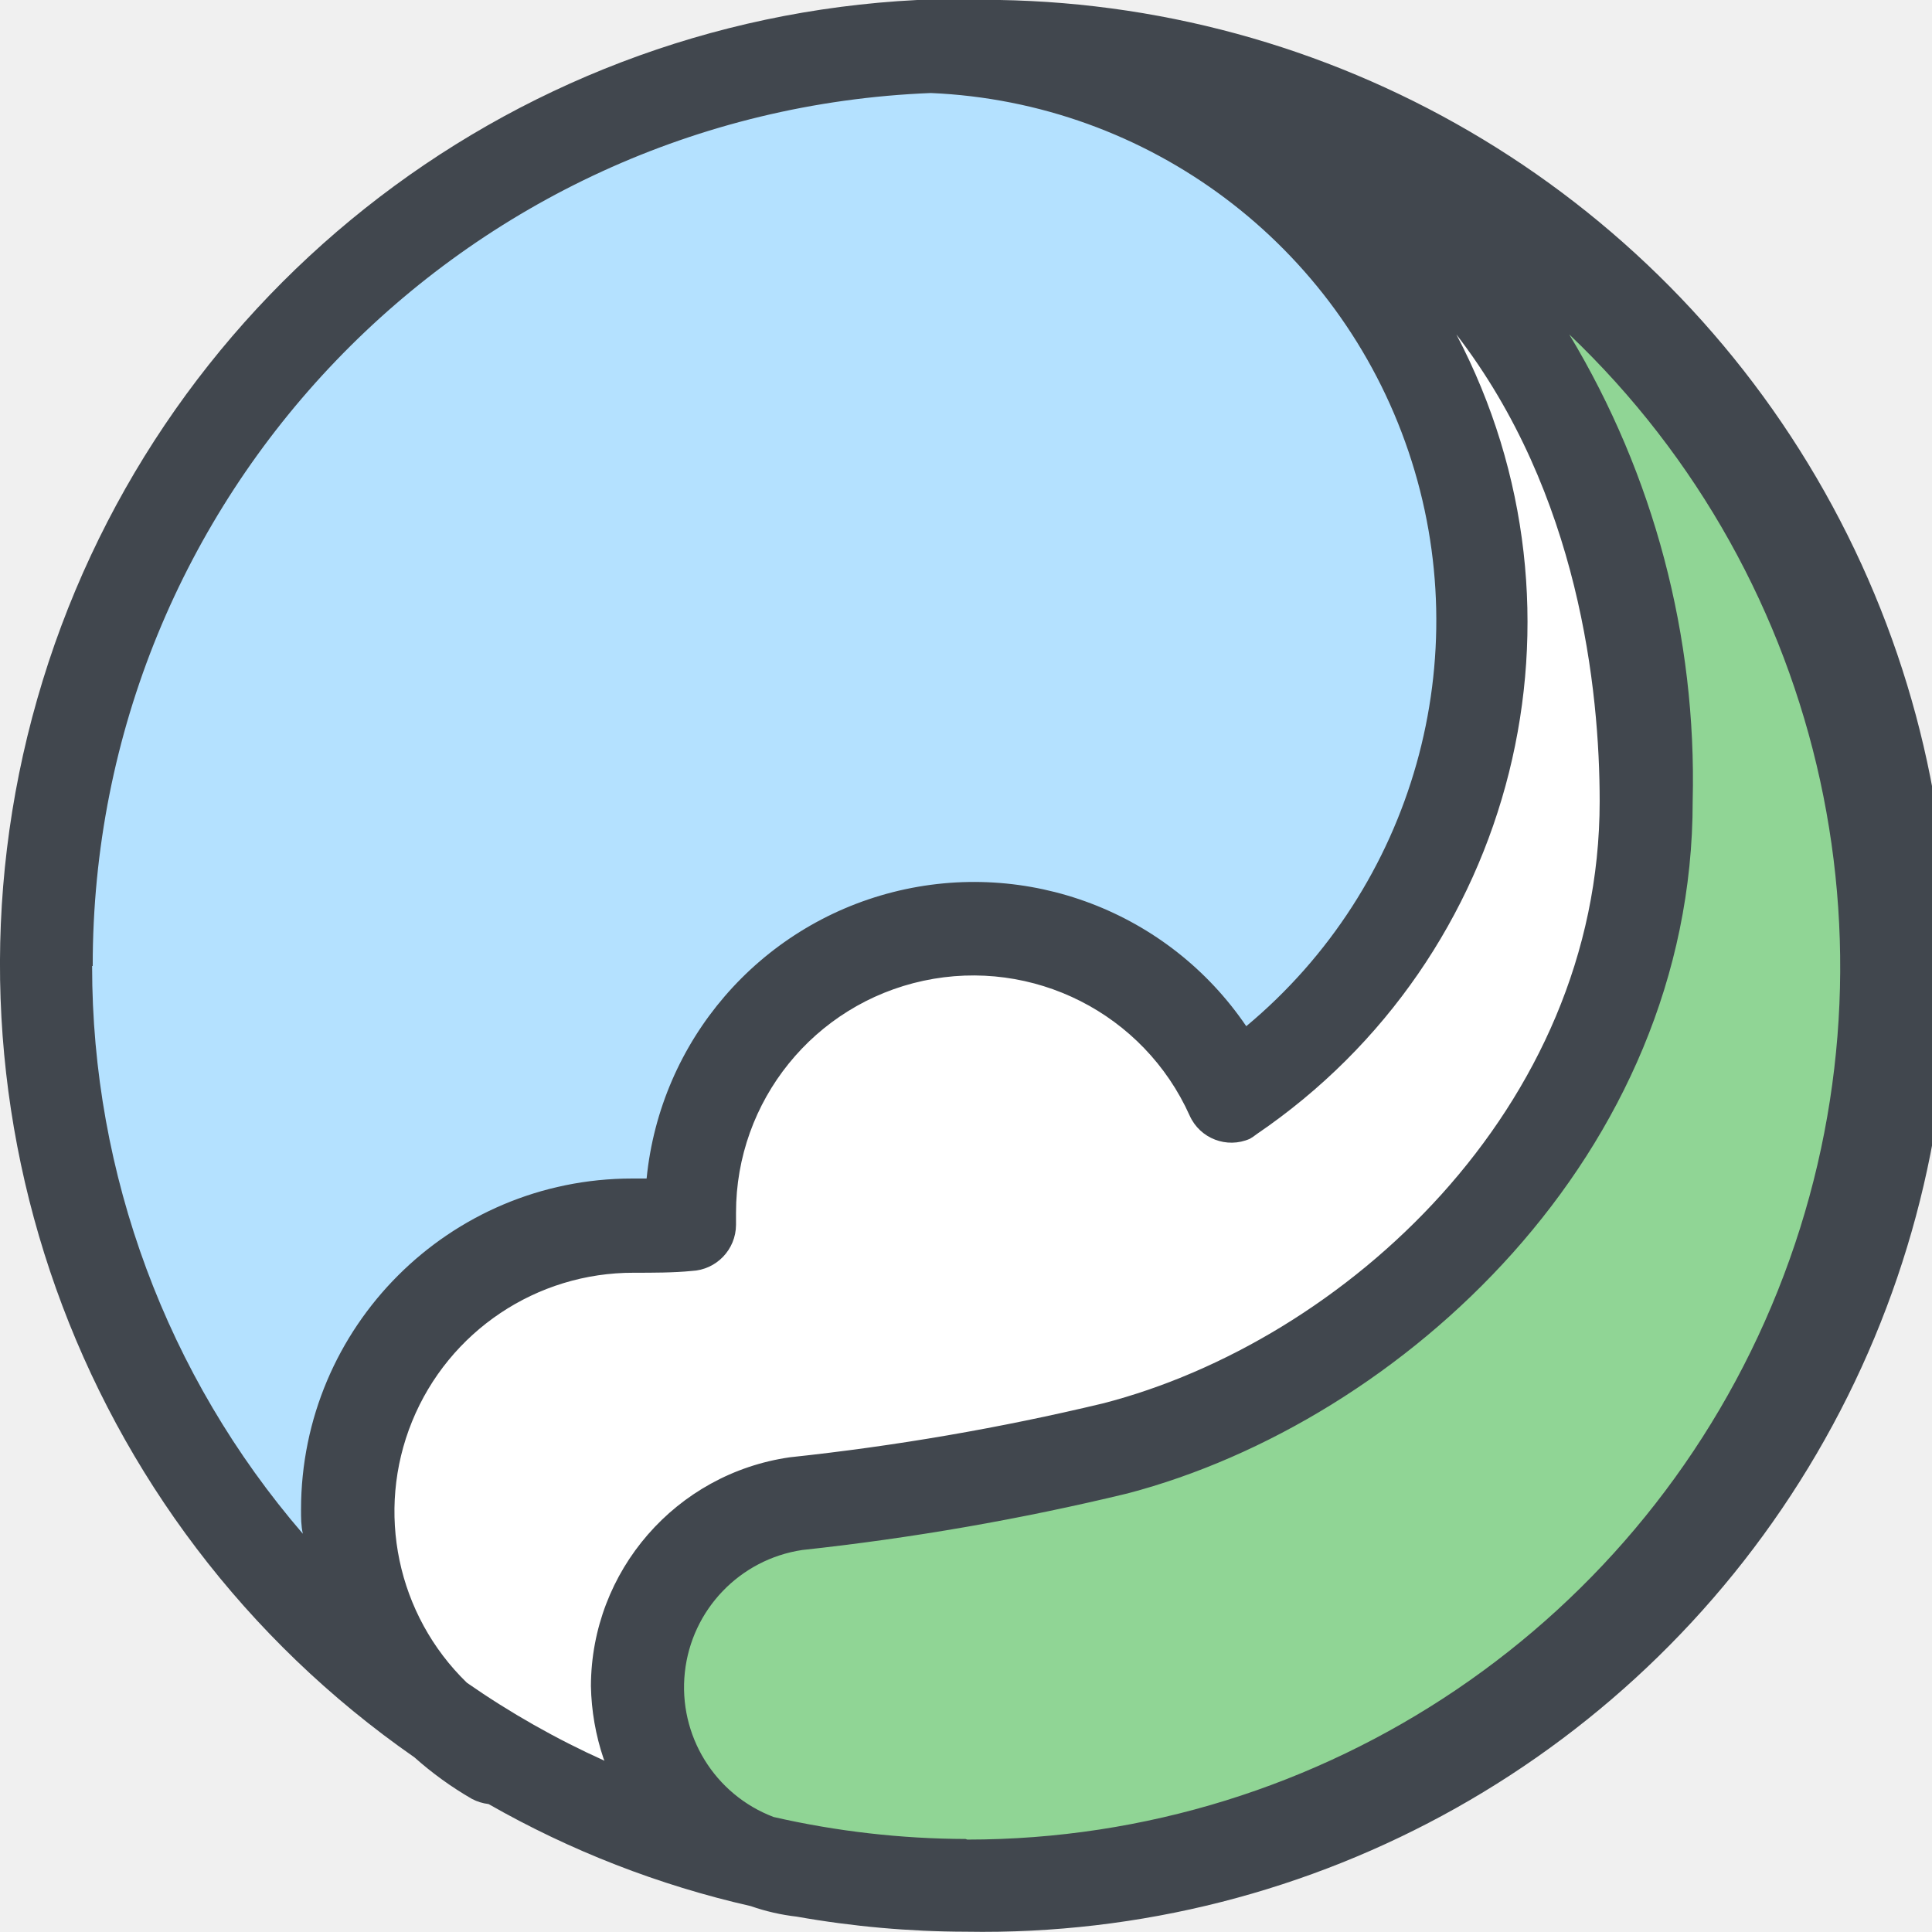
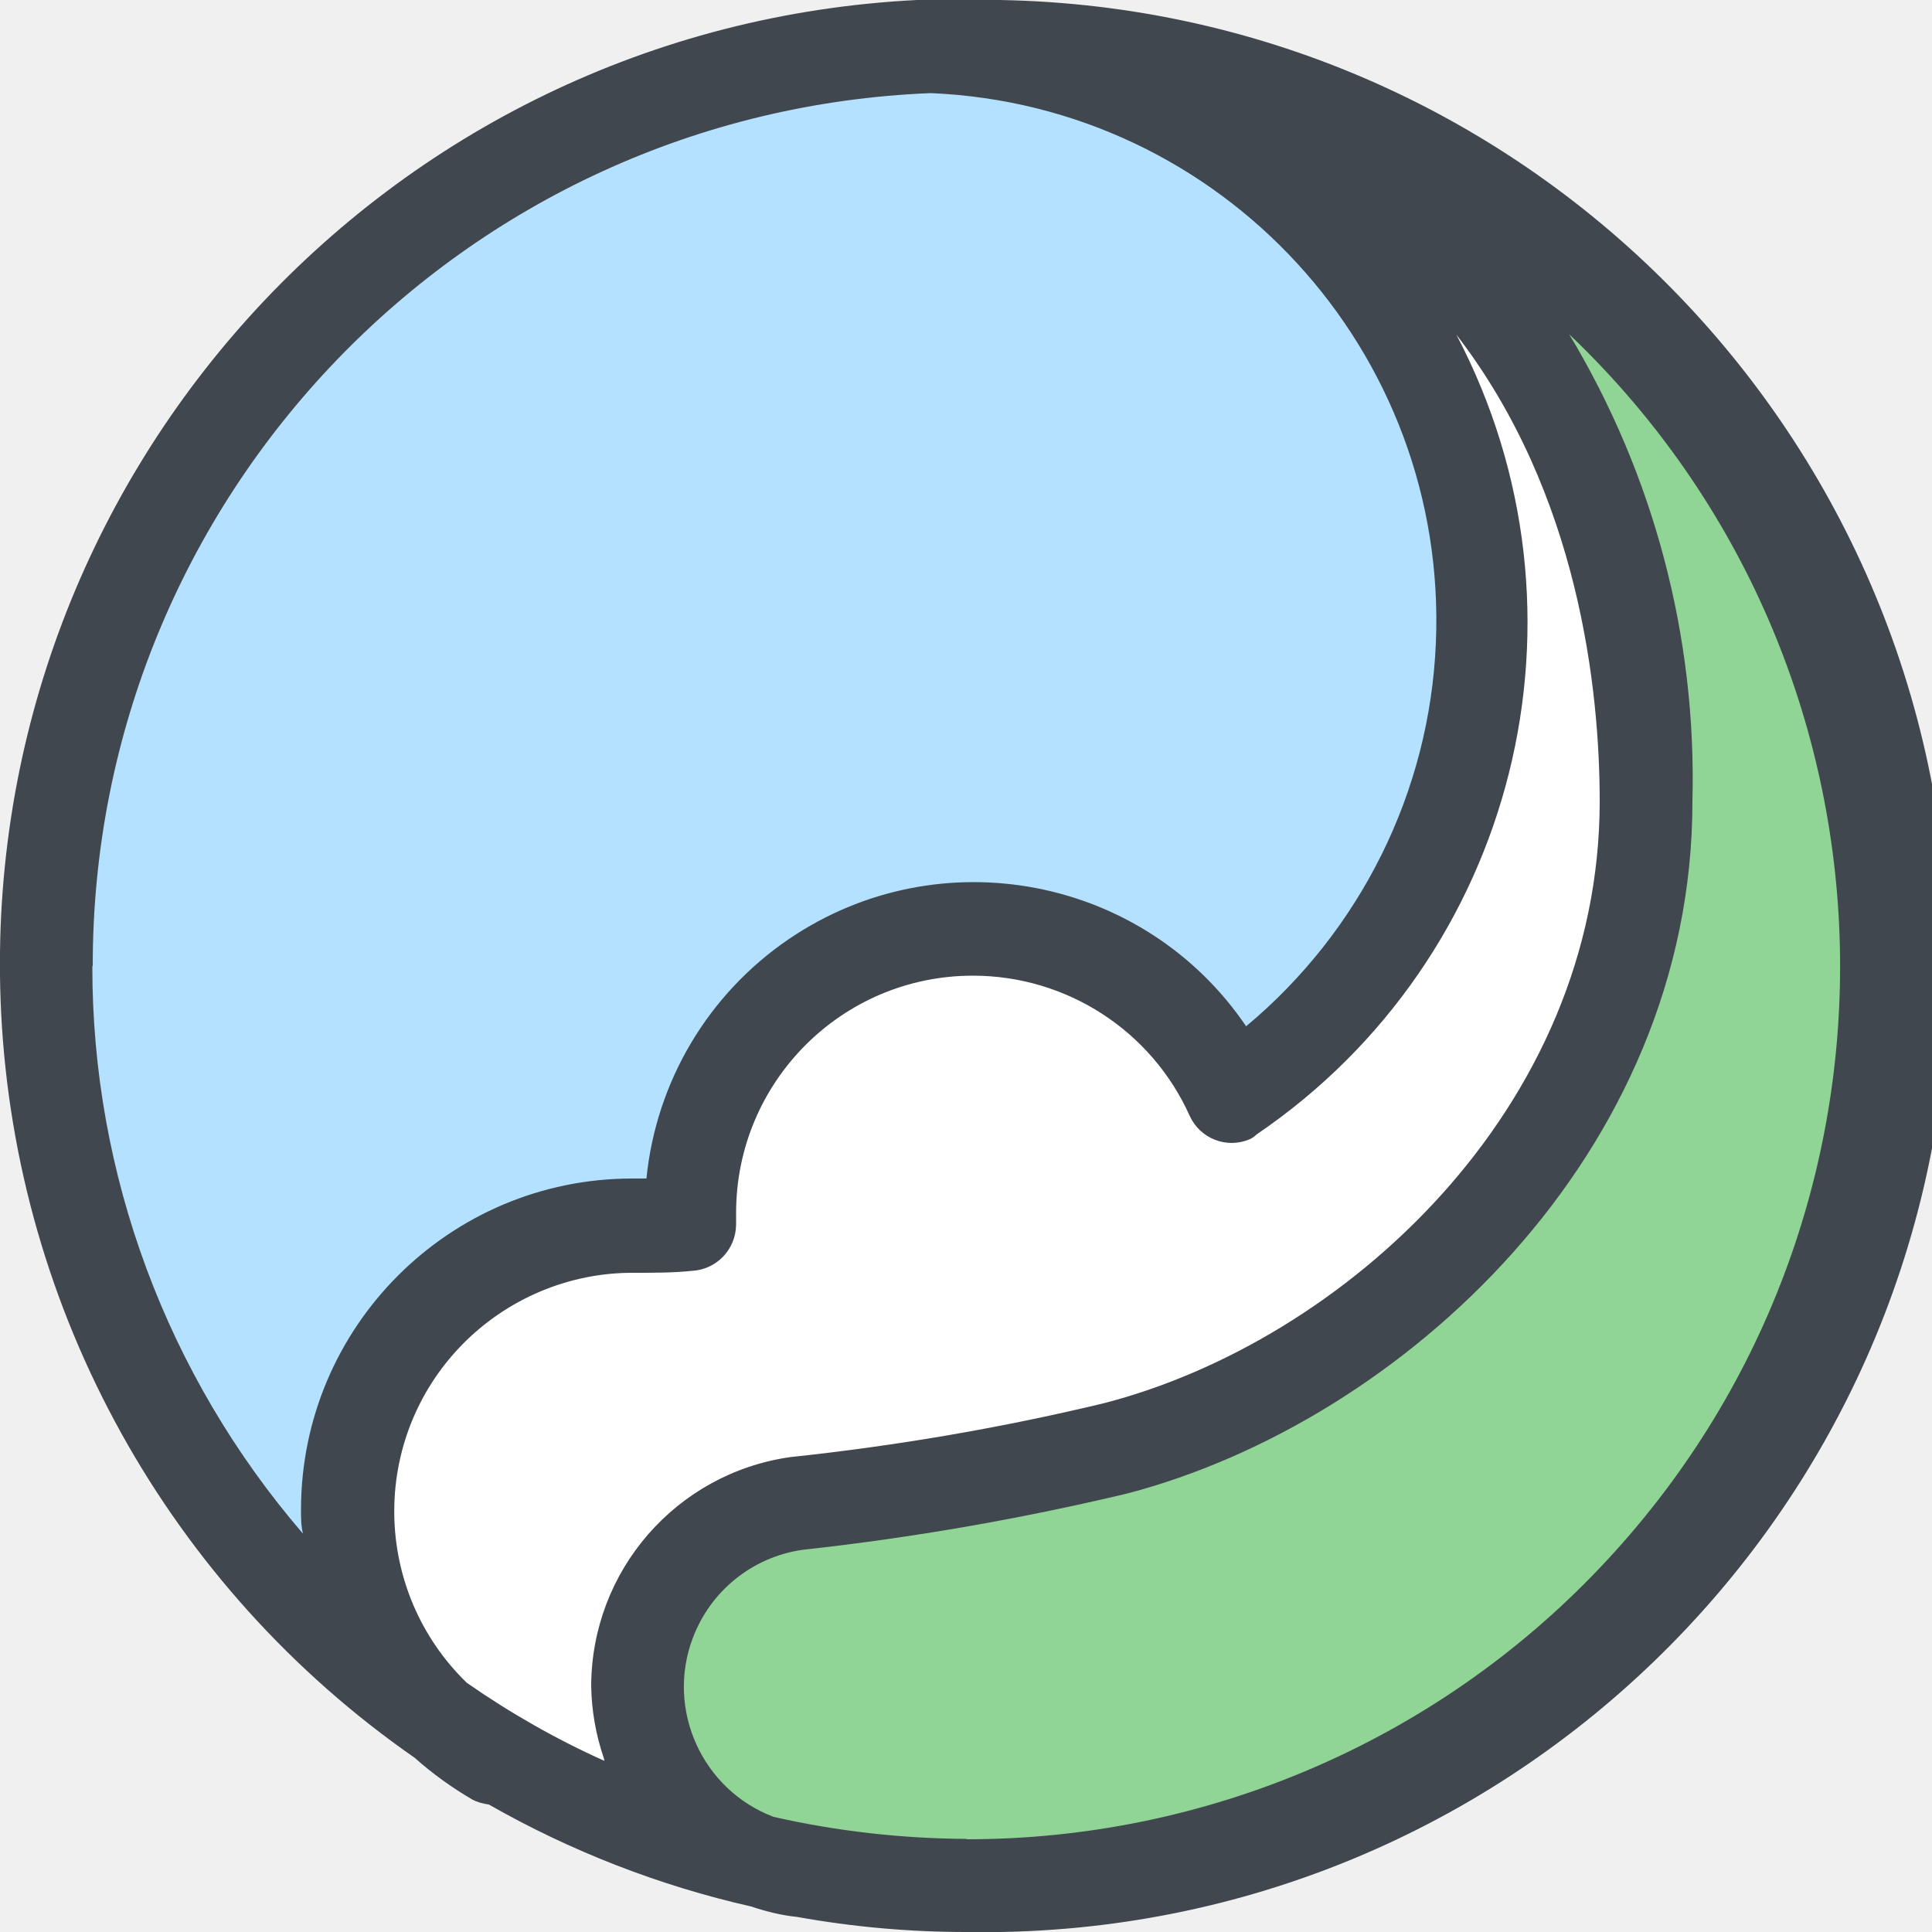
- <svg xmlns="http://www.w3.org/2000/svg" width="500px" height="500px" viewBox="0 0 64.18 64.18">
-   <defs>
-     <style>.cls-1,.cls-2,.cls-3,.cls-4,.cls-5{fill-rule:evenodd;}.cls-2{fill:#b4e1ff;}.cls-3{fill:#90d595;}.cls-4{fill:#fff;}.cls-5{fill:#41474e;}</style>
-   </defs>
-   <g id="Layer_2" data-name="Layer 2">
-     <g id="Layer_1-2" data-name="Layer 1">
-       <g id="logo-perlin_svg_Group" data-name="logo-perlin svg  Group">
-         <path id="logo-perlin_svg_Shape" data-name="logo-perlin svg  Shape" class="cls-1" d="M30.44,1.56l0,1.38a5.81,5.81,0,0,0,1.35-.77c-.46,0-.92-.61-1.38-.61Z" />
-         <path id="logo-perlin_svg_Shape-2" data-name="logo-perlin svg  Shape" class="cls-2" d="M32.07,1.66c-.49,0-1-.08-1.47-.09h-.15A30.56,30.56,0,0,0,14.68,57.2a9.4,9.4,0,0,1-3.09-7,9.52,9.52,0,0,1,9.46-9.46l1.89-.06v-.41a9.39,9.39,0,0,1,6.47-8.93,9.18,9.18,0,0,1,2.93-.47,9.4,9.4,0,0,1,8.58,5.54h0A19.1,19.1,0,0,0,32.07,1.66Z" />
-         <path id="logo-perlin_svg_Shape-3" data-name="logo-perlin svg  Shape" class="cls-3" d="M33.07,1.56c16.52,2,21.63,14.13,21.64,25.08,0,11.2-9.41,19.37-17.64,21.53a75.73,75.73,0,0,1-9.32,1.68L26.5,50a5.78,5.78,0,0,0-.88.19,6.14,6.14,0,0,0-3.95,3.56,6.05,6.05,0,0,0-.46,2.33,6.15,6.15,0,0,0,4.12,5.81c.43.1.87.18,1.32.27a31.33,31.33,0,0,0,5.43.48,30.55,30.55,0,0,0,1-61.08Z" />
-         <path id="logo-perlin_svg_Shape-4" data-name="logo-perlin svg  Shape" class="cls-4" d="M33.07,1.56c-.33,0-.65,0-1,0h0c-.49,0-1,0-1.47,0,.5,0,1,.05,1.47.1a19.09,19.09,0,0,1,8.85,34.77h0a9.4,9.4,0,0,0-18,3.86v.4l-1.9.07A9.45,9.45,0,0,0,14.68,57.2c.6.42,1.21.8,1.84,1.18a29.85,29.85,0,0,0,8.81,3.5,6.14,6.14,0,0,1-4.12-5.8,6.06,6.06,0,0,1,.46-2.34,6.19,6.19,0,0,1,3.95-3.56A7.31,7.31,0,0,1,26.5,50l1.25-.14a78,78,0,0,0,9.32-1.69C45.3,46,54.72,37.84,54.71,26.64c0-11-5.12-23.12-21.64-25.08Z" />
-         <path id="logo-perlin_svg_Polygon" data-name="logo-perlin svg  Polygon" class="cls-1" d="M42,37.53h0l-1.1-1.1Z" />
-       </g>
-       <path id="logo-perlin_svg_Shape-5" data-name="logo-perlin svg  Shape" class="cls-5" d="M32.08,0c-.52,0-1,0-1.55,0h-.06a32.08,32.08,0,0,0-16.7,58.38,11.48,11.48,0,0,0,1.91,1.38,1.59,1.59,0,0,0,.55.17,31.75,31.75,0,0,0,8.71,3.39,7.09,7.09,0,0,0,1.53.35v0a32.54,32.54,0,0,0,5.62.5A32.09,32.09,0,1,0,32.08,0Zm-12,58.49a28.48,28.48,0,0,1-4.57-2.59,7.93,7.93,0,0,1,5.55-13.62c.62,0,1.33,0,1.92-.06a1.54,1.54,0,0,0,1.47-1.53v-.4a7.88,7.88,0,0,1,15.07-3.23,1.52,1.52,0,0,0,2,.77,1.7,1.7,0,0,0,.22-.15v0a20.56,20.56,0,0,0,6.64-26.57c4.08,5.29,4.76,11.82,4.76,15.51,0,10.2-8.5,17.94-16.5,20a81.89,81.89,0,0,1-10.4,1.79,7.7,7.7,0,0,0-6.61,7.6,8,8,0,0,0,.42,2.41Zm-17-26.4a29,29,0,0,1,27.84-29,17.54,17.54,0,0,1,10.48,31,10.93,10.93,0,0,0-19.92,5.06H21a11,11,0,0,0-11,11c0,.27,0,.53.06.8A28.87,28.87,0,0,1,3.06,32.09Zm29,29a29.08,29.08,0,0,1-6.38-.73,4.61,4.61,0,0,1,.95-8.87,84.74,84.74,0,0,0,10.81-1.88c9.1-2.39,18.78-11.27,18.77-23a28.66,28.66,0,0,0-4.1-15.5,29,29,0,0,1-20,50Z" />
-     </g>
-   </g>
+ <svg xmlns="http://www.w3.org/2000/svg" version="1.1" id="perl" x="0px" y="0px" viewBox="0 0 500 500" style="enable-background:new 0 0 500 500;" xml:space="preserve">
+   <style type="text/css">
+ 	.st0{fill-rule:evenodd;clip-rule:evenodd;}
+ 	.st1{fill-rule:evenodd;clip-rule:evenodd;fill:#B4E1FF;}
+ 	.st2{fill-rule:evenodd;clip-rule:evenodd;fill:#90D595;}
+ 	.st3{fill-rule:evenodd;clip-rule:evenodd;fill:#FFFFFF;}
+ 	.st4{fill-rule:evenodd;clip-rule:evenodd;fill:#41474E;}
+ </style>
+   <path id="logo-perlin_svg_Shape" class="st0" d="M237.1,12.2v10.8c3.8-1.5,7.3-3.5,10.5-6c-3.6,0-7.2-4.8-10.8-4.8L237.1,12.2z" />
+   <path id="logo-perlin_svg_Shape-2" class="st1" d="M249.8,12.9c-3.8,0-7.8-0.6-11.5-0.7h-1.2C105.9,19.3,5.2,131.5,12.3,262.8  c4,73.4,41.6,140.9,102.1,182.9c-15.4-13.9-24.1-33.8-24.1-54.5c0.3-40.6,33.1-73.4,73.7-73.7l14.7-0.5v-3.2  c0-31.7,20.3-59.7,50.4-69.6c7.4-2.5,15.1-3.7,22.8-3.7c28.8,0,55,16.9,66.8,43.2l0,0c67.8-46.5,85-139.1,38.5-206.9  C332.6,40.7,293.3,17.4,249.8,12.9z" />
+   <path id="logo-perlin_svg_Shape-3" class="st2" d="M257.6,12.2c128.7,15.6,168.5,110.1,168.6,195.4c0,87.3-73.3,150.9-137.4,167.7  c-23.9,5.9-48.2,10.2-72.6,13.1l-9.7,1.2c-2.3,0.3-4.6,0.8-6.9,1.5c-13.9,4.1-25.3,14.3-30.8,27.7c-2.4,5.8-3.6,11.9-3.6,18.2  c0,20.4,12.9,38.5,32.1,45.3c3.3,0.8,6.8,1.4,10.3,2.1c14,2.5,28.1,3.7,42.3,3.7c131.4-0.4,237.7-107.3,237.2-238.8  C486.7,121.4,385.4,16.8,257.6,12.2L257.6,12.2z" />
+   <path id="logo-perlin_svg_Shape-4" class="st3" d="M257.6,12.2c-2.6,0-5.1,0-7.8,0l0,0c-3.8,0-7.8,0-11.5,0c3.9,0,7.8,0.4,11.5,0.8  C331.6,21.1,391.2,94,383,175.7c-4.4,43.8-27.9,83.3-64.2,108.1l0,0c-16.3-37-59.6-53.8-96.6-37.4c-26.7,11.8-43.9,38.3-43.7,67.5  v3.1l-14.8,0.5c-40.7,0.1-73.6,33.1-73.5,73.8c0,20.7,8.8,40.4,24.1,54.3c4.7,3.3,9.4,6.2,14.3,9.2c21.3,12.7,44.5,21.9,68.6,27.3  c-19.2-6.7-32.1-24.8-32.1-45.2c0-6.3,1.2-12.5,3.6-18.2c5.6-13.4,16.9-23.6,30.8-27.7c2.3-0.6,4.5-1.1,6.9-1.4l9.7-1.1  c24.4-2.9,48.7-7.3,72.6-13.2c64.1-16.9,137.5-80.5,137.4-167.7C426.2,121.8,386.3,27.4,257.6,12.2z" />
+   <path id="logo-perlin_svg_Shape-5" class="st4" d="M249.9,0c-4.1,0-7.8,0-12.1,0h-0.5C99.5,6.9-6.6,124.3,0.3,262.2  c3.9,77.3,43.4,148.5,107,192.7c4.6,4.1,9.6,7.7,14.9,10.8c1.3,0.7,2.8,1.1,4.3,1.3c21.2,12.1,44.1,21,67.9,26.4  c3.9,1.3,7.9,2.3,11.9,2.7l0,0c14.5,2.6,29.1,3.9,43.8,3.9c138.1,2.4,251.9-107.5,254.3-245.6S396.8,2.4,258.7,0  C255.8-0.1,252.9-0.1,249.9,0z M156.4,455.7c-12.5-5.6-24.4-12.4-35.6-20.2c-24.5-23.8-25.1-62.9-1.3-87.4  c11.7-12,27.8-18.8,44.5-18.7c4.8,0,10.4,0,15-0.5c6.4-0.3,11.4-5.5,11.5-11.9v-3.1c0-33.9,27.4-61.4,61.3-61.4  c24.2,0,46.2,14.2,56.1,36.3c2.7,5.9,9.6,8.6,15.6,6c0.6-0.3,1.2-0.7,1.7-1.2l0,0c67.4-45.8,89.6-134.9,51.7-207  c31.8,41.2,37.1,92.1,37.1,120.8c0,79.5-66.2,139.8-128.5,155.8c-26.7,6.4-53.7,11-81,13.9c-29.5,4.2-51.4,29.4-51.5,59.2  c0.1,6.4,1.2,12.7,3.3,18.8L156.4,455.7z M24,250C23.9,128.7,119.7,28.9,240.9,24.1c75.4,3.2,133.9,66.9,130.7,142.3  c-1.6,38.5-19.5,74.5-49.1,99.2c-26.4-38.9-79.4-49-118.3-22.6c-20.9,14.2-34.4,36.9-36.9,62h-3.7c-47.3,0-85.7,38.4-85.7,85.7  c0,2.1,0,4.1,0.5,6.2c-35.2-40.9-54.6-93-54.5-146.9L24,250z M249.9,475.9c-16.7-0.1-33.4-2-49.7-5.7c-18.5-7-27.9-27.8-20.9-46.3  c4.6-12.2,15.4-20.9,28.3-22.8c28.4-3.1,56.5-8,84.2-14.6c70.9-18.6,146.3-87.8,146.2-179.2c1.1-42.5-10-84.4-31.9-120.8  c90.4,86.1,93.8,229.1,7.8,319.4c-42.6,44.8-101.8,70.1-163.6,70.1L249.9,475.9z" />
</svg>
